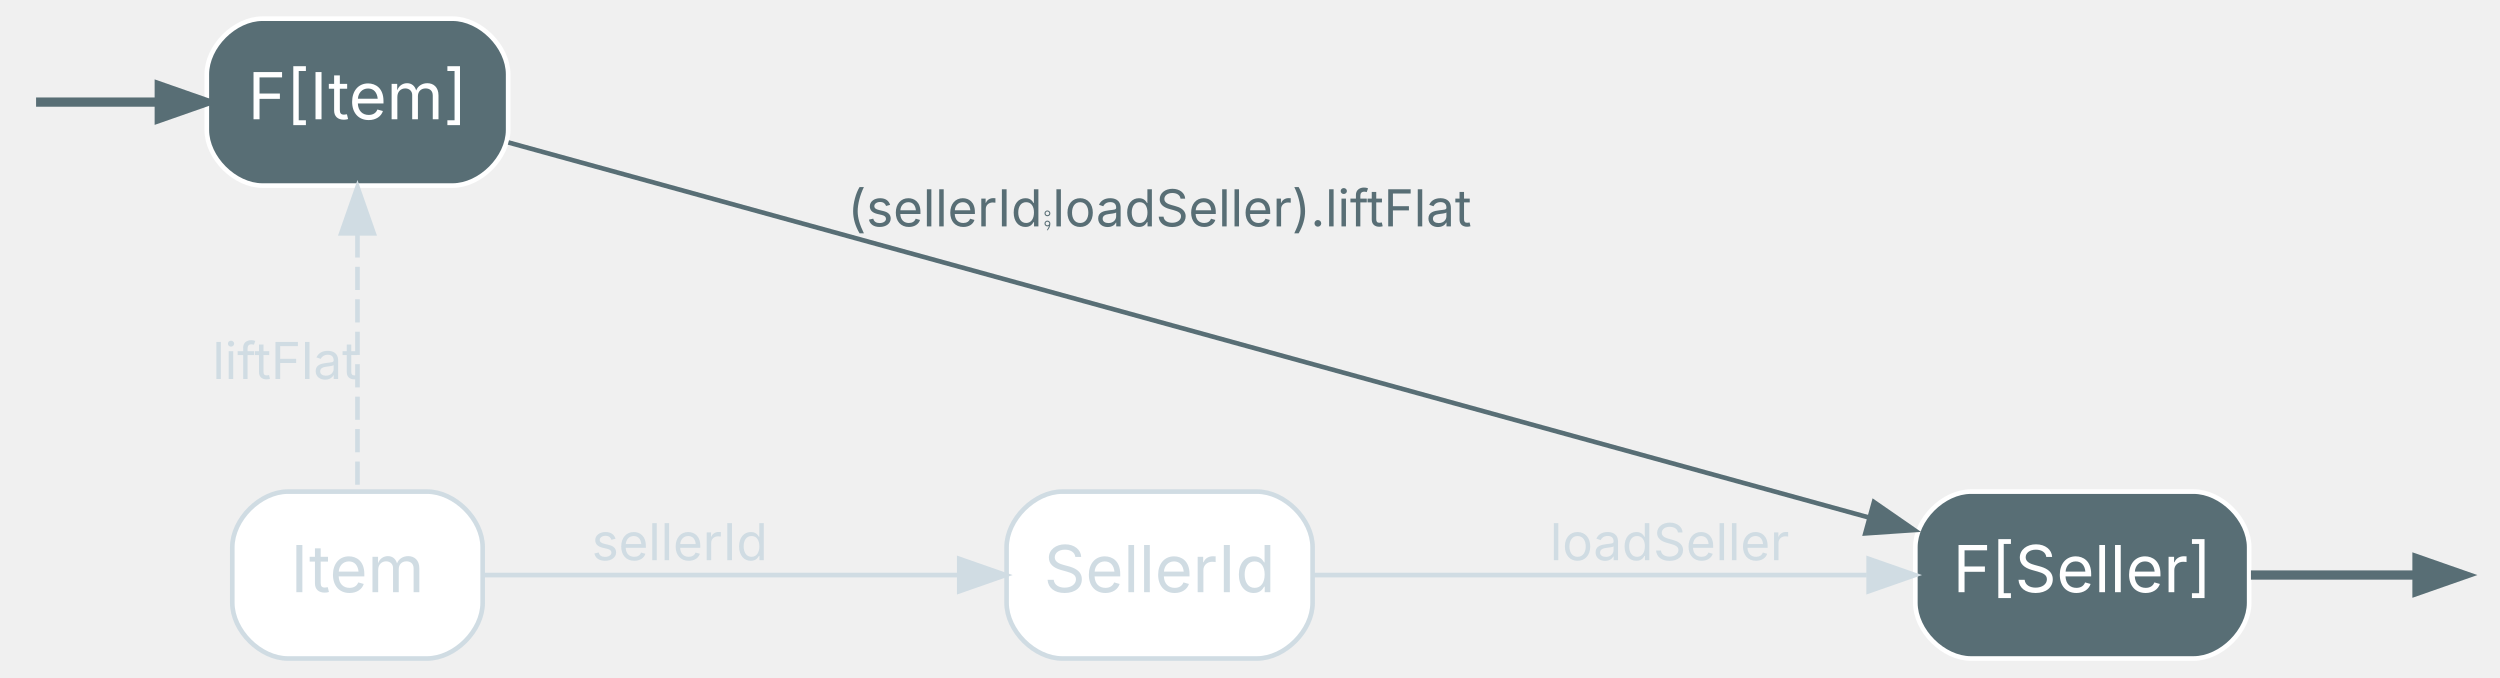
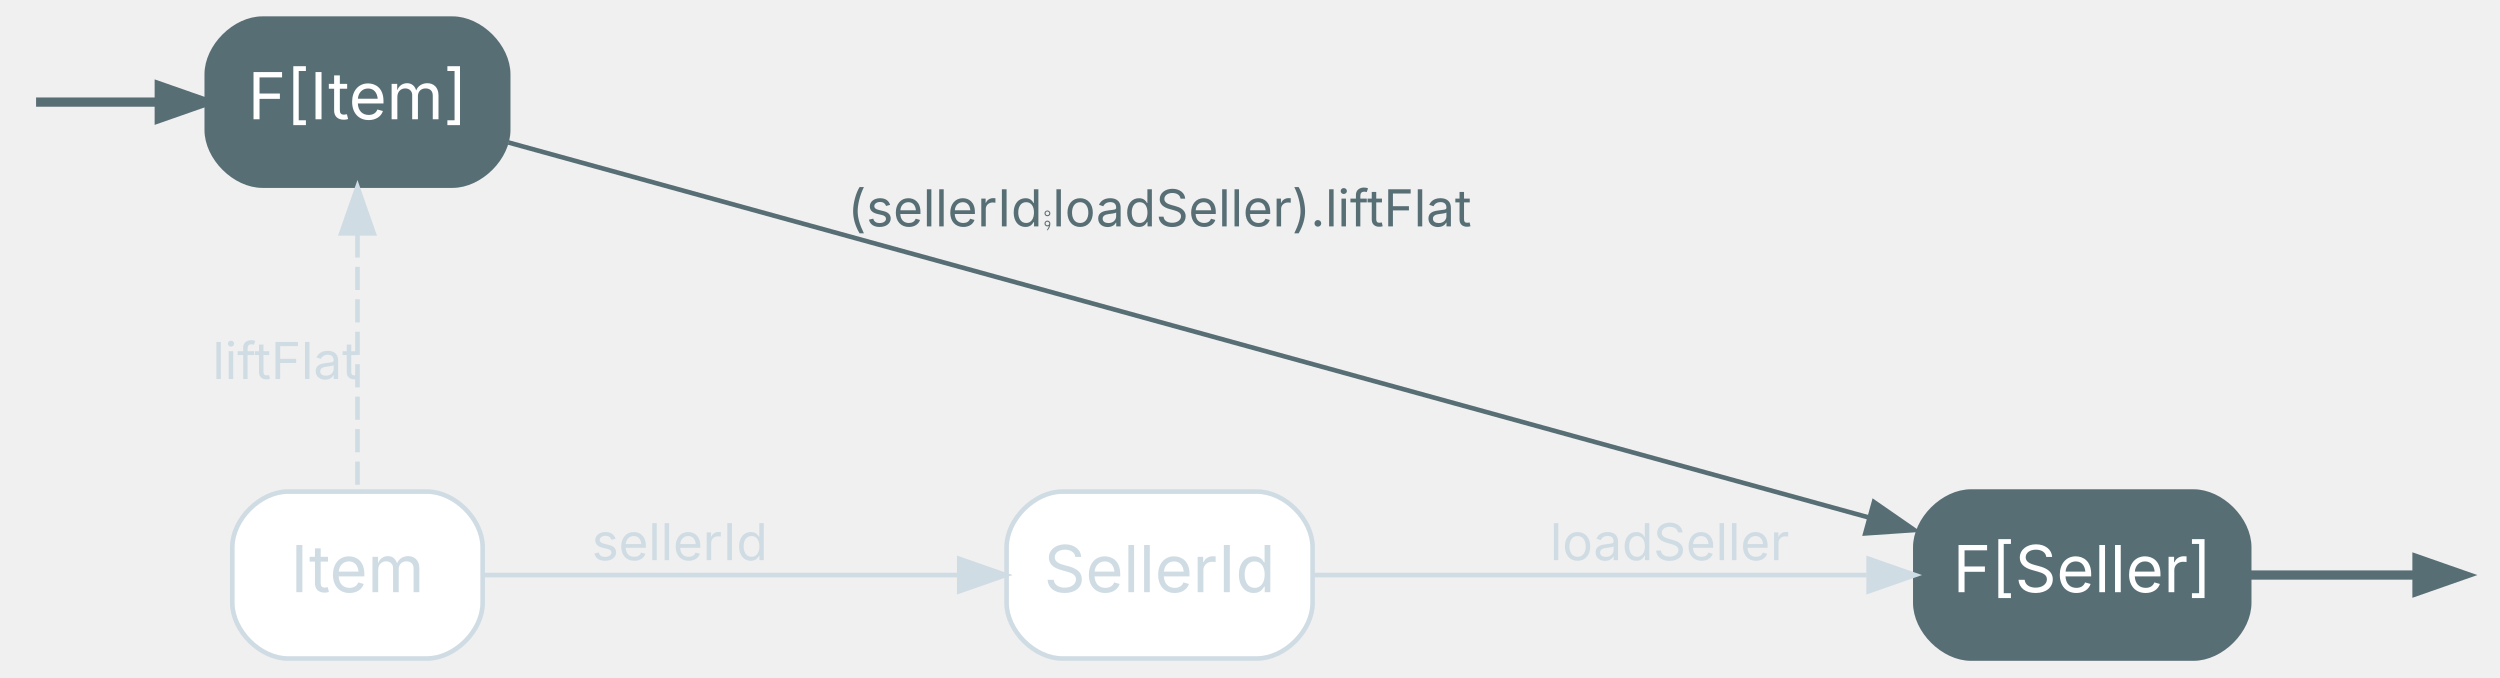
<svg xmlns="http://www.w3.org/2000/svg" width="539pt" height="146pt" viewBox="0.00 0.00 539.20 146.00">
  <g id="graph0" class="graph" transform="scale(1 1) rotate(0) translate(4 142)">
    <g id="node3" class="node start">
-       <path fill="#586e75" stroke="#ffffff" d="M93.6,-138C93.6,-138 52.6,-138 52.6,-138 46.6,-138 40.6,-132 40.6,-126 40.6,-126 40.6,-114 40.6,-114 40.6,-108 46.6,-102 52.6,-102 52.6,-102 93.6,-102 93.6,-102 99.6,-102 105.6,-108 105.6,-114 105.6,-114 105.6,-126 105.6,-126 105.6,-132 99.6,-138 93.6,-138" />
+       <path fill="#586e75" stroke="#586e75" d="M93.6,-138C93.6,-138 52.6,-138 52.6,-138 46.6,-138 40.6,-132 40.6,-126 40.6,-126 40.6,-114 40.6,-114 40.6,-108 46.6,-102 52.6,-102 52.6,-102 93.6,-102 93.6,-102 99.6,-102 105.6,-108 105.6,-114 105.6,-114 105.6,-126 105.6,-126 105.6,-132 99.6,-138 93.6,-138" />
      <text text-anchor="middle" x="73.1" y="-116.3" font-family="Inter,Arial" font-size="14.00" fill="#ffffff">F[Item]</text>
    </g>
    <g id="edge8" class="edge start">
      <path fill="none" stroke="#586e75" stroke-width="2" d="M3.78,-120C7.02,-120 17.87,-120 30,-120" />
      <polygon fill="#586e75" stroke="#586e75" stroke-width="2" points="30.35,-123.5 40.35,-120 30.35,-116.5 30.35,-123.5" />
    </g>
    <g id="node5" class="node goal">
-       <path fill="#586e75" stroke="#ffffff" d="M469.1,-36C469.1,-36 421.1,-36 421.1,-36 415.1,-36 409.1,-30 409.1,-24 409.1,-24 409.1,-12 409.1,-12 409.1,-6 415.1,0 421.1,0 421.1,0 469.1,0 469.1,0 475.1,0 481.1,-6 481.1,-12 481.1,-12 481.1,-24 481.1,-24 481.1,-30 475.1,-36 469.1,-36" />
+       <path fill="#586e75" stroke="#586e75" d="M469.1,-36C469.1,-36 421.1,-36 421.1,-36 415.1,-36 409.1,-30 409.1,-24 409.1,-24 409.1,-12 409.1,-12 409.1,-6 415.1,0 421.1,0 421.1,0 469.1,0 469.1,0 475.1,0 481.1,-6 481.1,-12 481.1,-12 481.1,-24 481.1,-24 481.1,-30 475.1,-36 469.1,-36" />
      <text text-anchor="middle" x="445.1" y="-14.3" font-family="Inter,Arial" font-size="14.00" fill="#ffffff">F[Seller]</text>
    </g>
    <g id="edge5" class="edge">
      <path fill="none" stroke="#586e75" d="M105.65,-111.3C171.37,-93.18 323.18,-51.34 399.12,-30.4" />
      <polygon fill="#586e75" stroke="#586e75" points="400.17,-33.74 408.88,-27.71 398.31,-26.99 400.17,-33.74" />
      <text text-anchor="middle" x="246.1" y="-93.2" font-family="Inter,Arial" font-size="11.00" fill="#586e75">(sellerId⨾loadSeller).liftFlat</text>
    </g>
    <g id="node6" class="node disabled">
      <path fill="#ffffff" stroke="#d0dce3" d="M88.1,-36C88.1,-36 58.1,-36 58.1,-36 52.1,-36 46.1,-30 46.1,-24 46.1,-24 46.1,-12 46.1,-12 46.1,-6 52.1,0 58.1,0 58.1,0 88.1,0 88.1,0 94.1,0 100.1,-6 100.1,-12 100.1,-12 100.1,-24 100.1,-24 100.1,-30 94.1,-36 88.1,-36" />
      <text text-anchor="middle" x="73.1" y="-14.3" font-family="Inter,Arial" font-size="14.00" fill="#d0dce3">Item</text>
    </g>
    <g id="edge1" class="edge lift,disabled">
      <path fill="none" stroke="#d0dce3" stroke-dasharray="5,2" d="M73.1,-91.48C73.1,-73.1 73.1,-54.71 73.1,-36.33" />
      <polygon fill="#d0dce3" stroke="#d0dce3" points="69.6,-91.7 73.1,-101.7 76.6,-91.7 69.6,-91.7" />
      <text text-anchor="middle" x="57.6" y="-60.28" font-family="Inter,Arial" font-size="11.00" fill="#d0dce3">liftFlat</text>
    </g>
    <g id="edge9" class="edge goal">
      <path fill="none" stroke="#586e75" stroke-width="2" d="M481.48,-18C494.29,-18 507.86,-18 517.09,-18" />
      <polygon fill="#586e75" stroke="#586e75" stroke-width="2" points="517.3,-21.5 527.3,-18 517.3,-14.5 517.3,-21.5" />
    </g>
    <g id="node7" class="node disabled">
      <path fill="#ffffff" stroke="#d0dce3" d="M267.1,-36C267.1,-36 225.1,-36 225.1,-36 219.1,-36 213.1,-30 213.1,-24 213.1,-24 213.1,-12 213.1,-12 213.1,-6 219.1,0 225.1,0 225.1,0 267.1,0 267.1,0 273.1,0 279.1,-6 279.1,-12 279.1,-12 279.1,-24 279.1,-24 279.1,-30 273.1,-36 267.1,-36" />
      <text text-anchor="middle" x="246.1" y="-14.3" font-family="Inter,Arial" font-size="14.00" fill="#d0dce3">SellerId</text>
    </g>
    <g id="edge3" class="edge disabled">
      <path fill="none" stroke="#d0dce3" d="M100.44,-18C127.63,-18 170.47,-18 202.48,-18" />
      <polygon fill="#d0dce3" stroke="#d0dce3" points="202.89,-21.5 212.89,-18 202.89,-14.5 202.89,-21.5" />
      <text text-anchor="middle" x="142.6" y="-21.2" font-family="Inter,Arial" font-size="11.00" fill="#d0dce3">sellerId</text>
    </g>
    <g id="edge4" class="edge disabled">
      <path fill="none" stroke="#d0dce3" d="M279.19,-18C311.64,-18 362.09,-18 398.64,-18" />
      <polygon fill="#d0dce3" stroke="#d0dce3" points="399.03,-21.5 409.03,-18 399.03,-14.5 399.03,-21.5" />
      <text text-anchor="middle" x="356.1" y="-21.2" font-family="Inter,Arial" font-size="11.00" fill="#d0dce3">loadSeller</text>
    </g>
  </g>
</svg>
